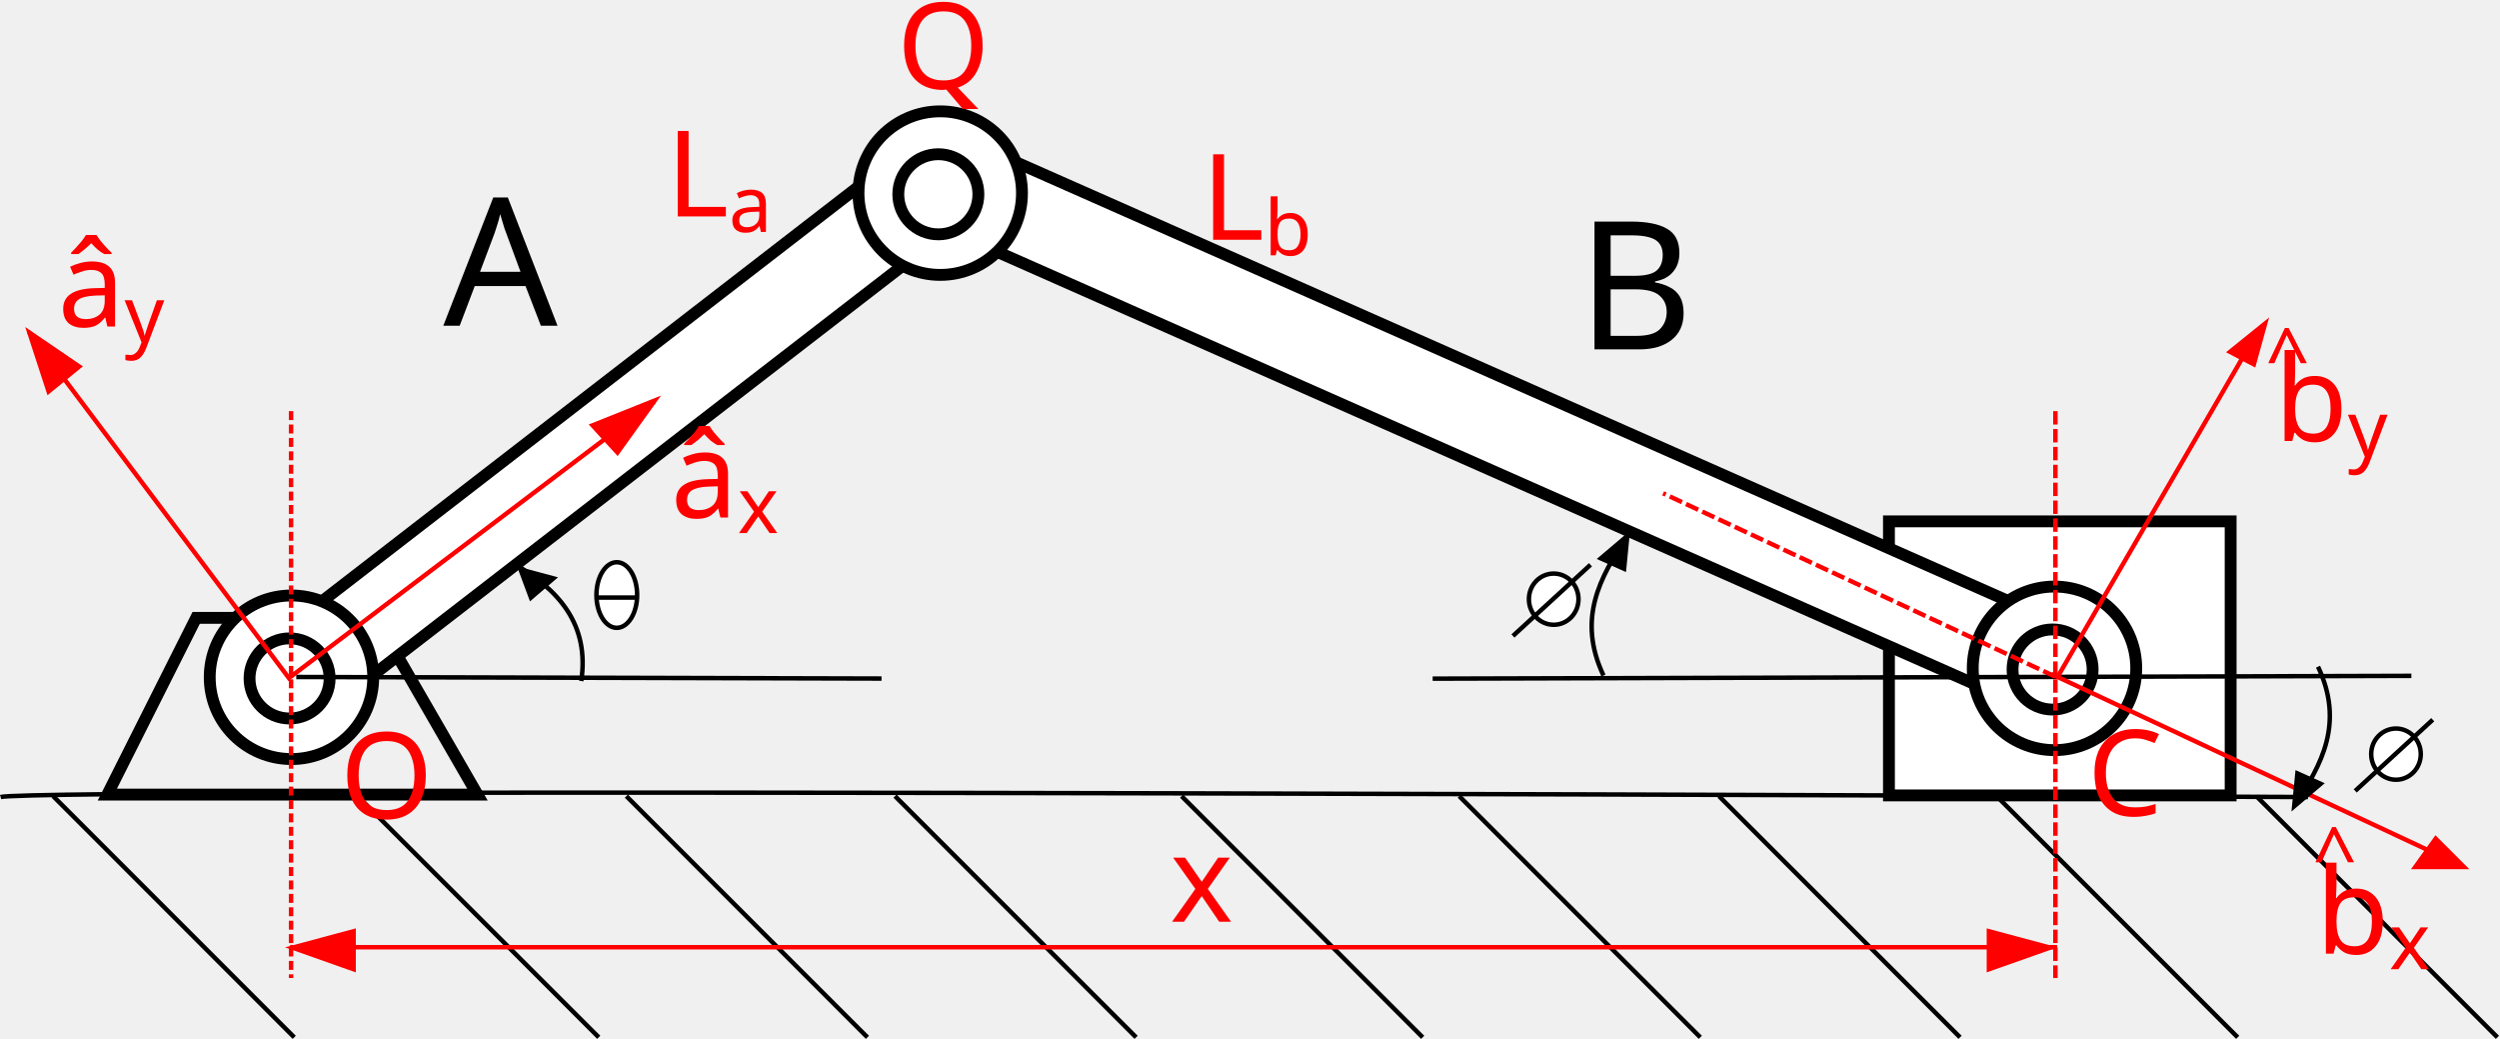
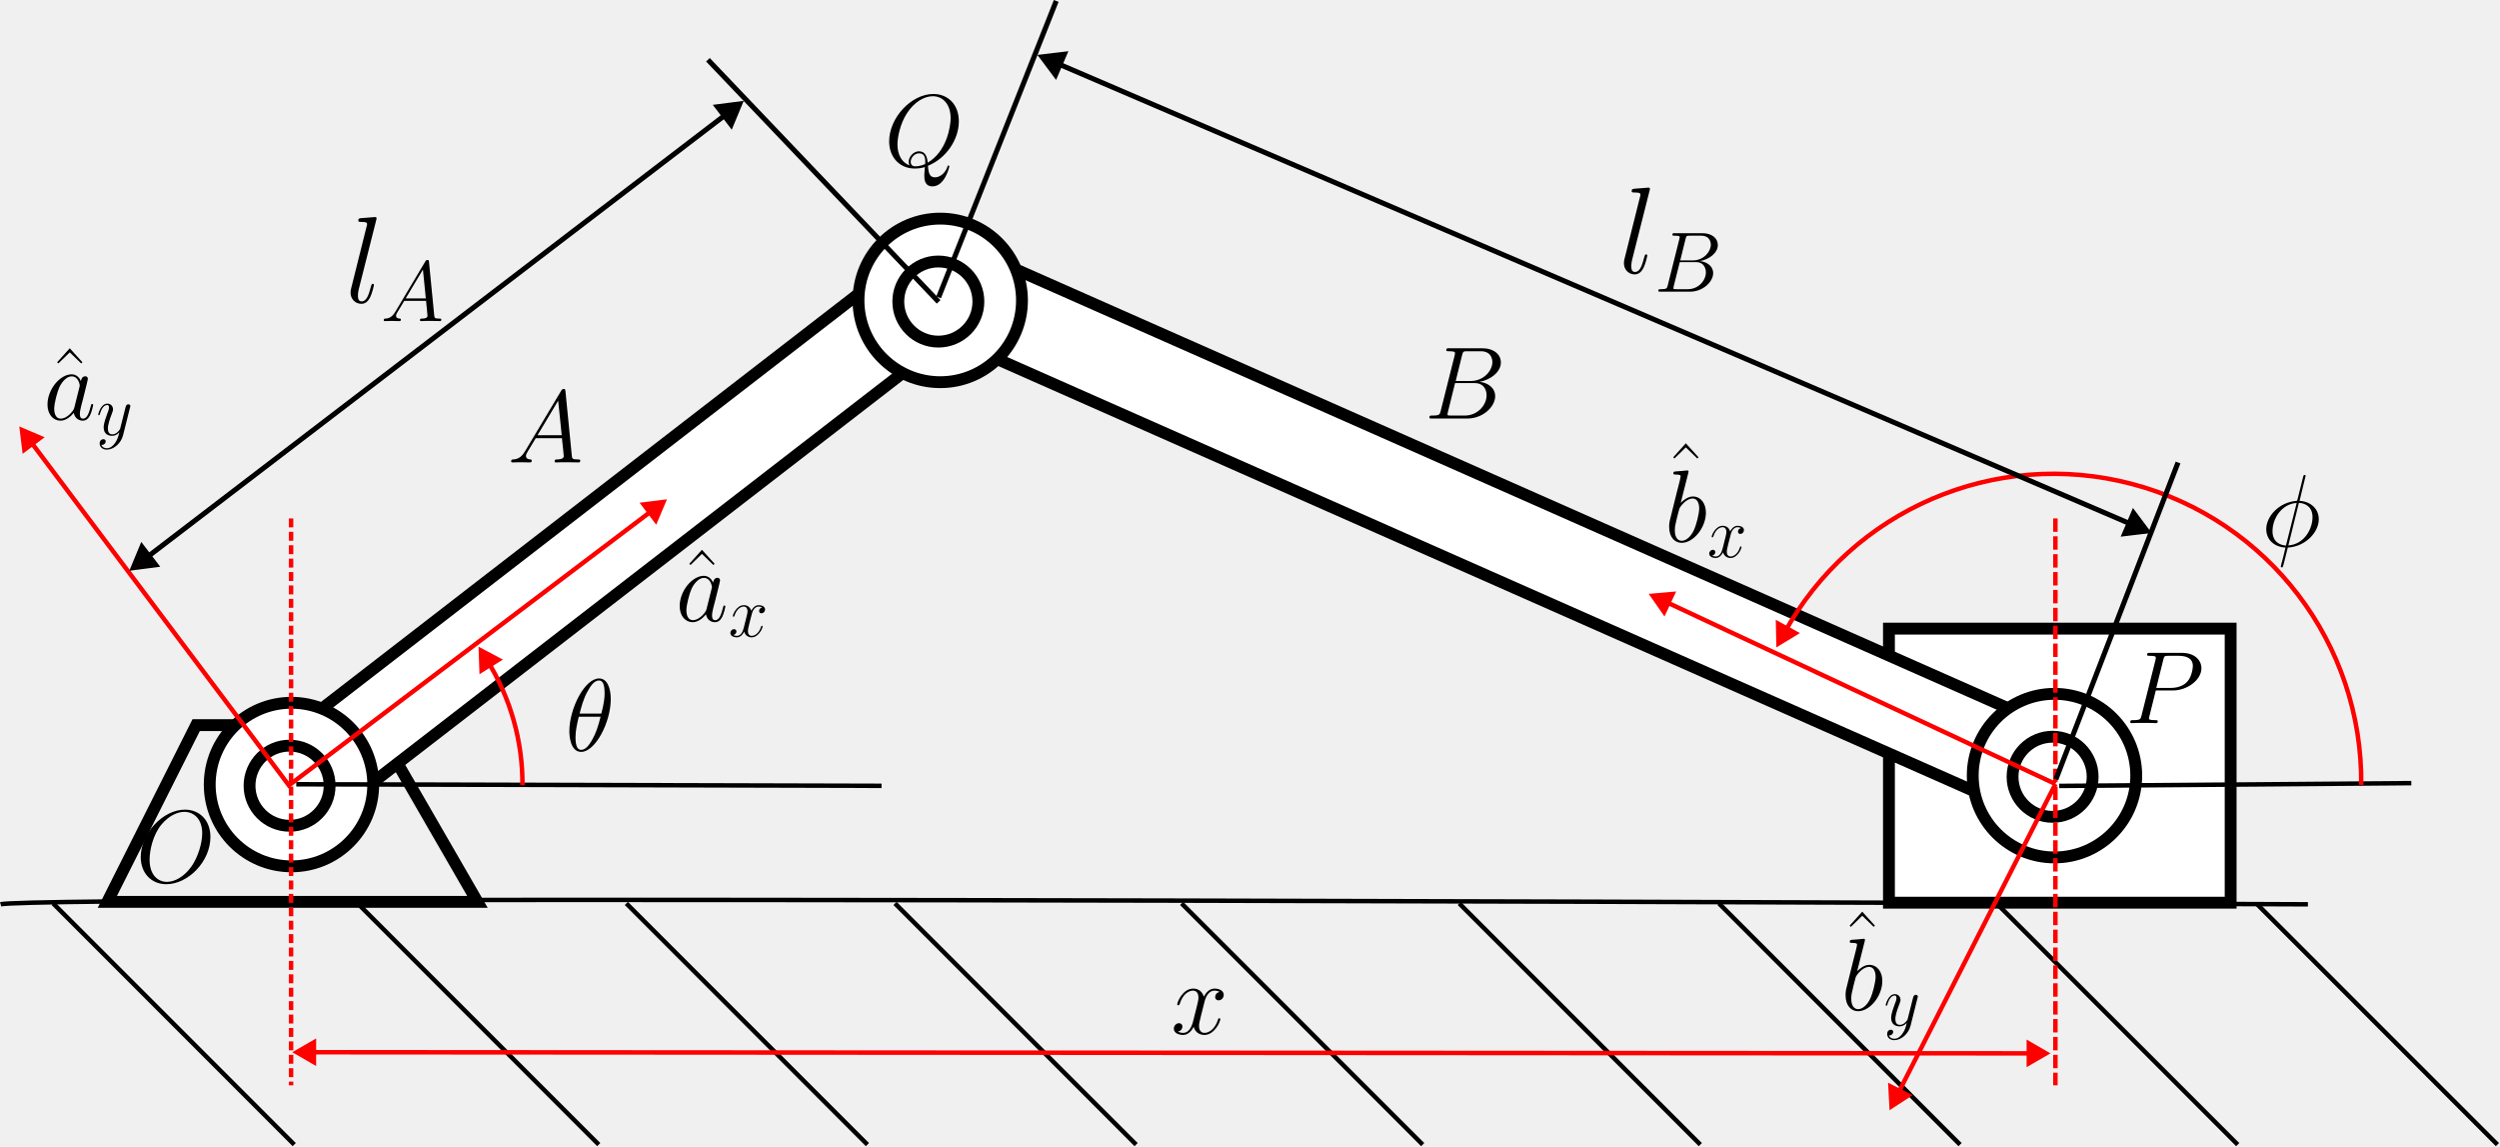
- <svg xmlns="http://www.w3.org/2000/svg" width="147.654mm" height="61.359mm" viewBox="0 0 147.654 61.359" version="1.1" id="svg8">
+ <svg xmlns="http://www.w3.org/2000/svg" width="147.654mm" height="67.695mm" viewBox="0 0 147.654 67.695" version="1.1" id="svg8">
  <defs id="defs2">
+     <marker style="overflow:visible" id="Triangle" refX="0" refY="0" orient="auto-start-reverse" markerWidth="1" markerHeight="1" viewBox="0 0 1 1" preserveAspectRatio="xMidYMid">
+       <path transform="scale(0.5)" style="fill:context-stroke;fill-rule:evenodd;stroke:context-stroke;stroke-width:1pt" d="M 5.77,0 -2.88,5 V -5 Z" id="path135" />
+     </marker>
    <marker style="overflow:visible" id="marker1435" refX="0" refY="0" orient="auto">
      <path transform="matrix(-0.8,0,0,-0.8,-10,0)" style="fill:#ff0000;fill-opacity:1;fill-rule:evenodd;stroke:#ff0000;stroke-width:1pt;stroke-opacity:1" d="M 0,0 5,-5 -12.5,0 5,5 Z" id="path1433" />
    </marker>
    <marker style="overflow:visible" id="marker1413" refX="0" refY="0" orient="auto">
      <path transform="matrix(0.8,0,0,0.8,10,0)" style="fill:#000000;fill-opacity:1;fill-rule:evenodd;stroke:#000000;stroke-width:1pt;stroke-opacity:1" d="M 0,0 5,-5 -12.5,0 5,5 Z" id="path1411" />
    </marker>
    <marker style="overflow:visible" id="marker1227" refX="0" refY="0" orient="auto">
      <path transform="matrix(-0.8,0,0,-0.8,-10,0)" style="fill:#ff0000;fill-opacity:1;fill-rule:evenodd;stroke:#ff0000;stroke-width:1pt;stroke-opacity:1" d="M 0,0 5,-5 -12.5,0 5,5 Z" id="path1225" />
    </marker>
    <marker style="overflow:visible" id="marker1193" refX="0" refY="0" orient="auto">
      <path transform="matrix(0.8,0,0,0.8,10,0)" style="fill:#ff0000;fill-opacity:1;fill-rule:evenodd;stroke:#ff0000;stroke-width:1pt;stroke-opacity:1" d="M 0,0 5,-5 -12.5,0 5,5 Z" id="path1191" />
    </marker>
  </defs>
-   <g id="layer1" transform="translate(-46.07389,-88.97179)">
+   <g id="layer1" transform="translate(-46.07389,-82.63563)">
    <path style="fill:none;stroke:#000000;stroke-width:0.7;stroke-linecap:butt;stroke-linejoin:miter;stroke-miterlimit:4;stroke-dasharray:none;stroke-opacity:1" d="m 57.664,125.464 h 10.594 l 6.026,10.437 H 52.416 Z" id="path857" />
    <rect style="fill:#ffffff;stroke:#000000;stroke-width:0.7;stroke-miterlimit:4;stroke-dasharray:none" id="rect10" width="5.289" height="54.141" x="138.311" y="-22.092" ry="2.645" transform="rotate(52.31008)" />
    <rect style="fill:#ffffff;stroke:#000000;stroke-width:0.7;stroke-miterlimit:4;stroke-dasharray:none" id="rect853" width="20.189" height="16.186" x="157.683" y="119.764" />
    <rect style="fill:#ffffff;stroke:#000000;stroke-width:0.7;stroke-miterlimit:4;stroke-dasharray:none" id="rect835" width="5.289" height="77.83" x="-52.524" y="130.215" ry="3.802" transform="rotate(-66.1503)" />
    <circle style="fill:#ffffff;stroke:#000000;stroke-width:0.7;stroke-miterlimit:4;stroke-dasharray:none" id="path841" cx="101.628" cy="100.378" r="4.83" />
    <circle style="fill:#ffffff;stroke:#000000;stroke-width:0.7;stroke-miterlimit:4;stroke-dasharray:none" id="path843" cx="101.516" cy="100.446" r="2.366" />
    <circle style="fill:#ffffff;stroke:#000000;stroke-width:0.7;stroke-miterlimit:4;stroke-dasharray:none" id="circle845" cx="63.296" cy="128.973" r="4.83" />
    <circle style="fill:#ffffff;stroke:#000000;stroke-width:0.7;stroke-miterlimit:4;stroke-dasharray:none" id="circle847" cx="63.184" cy="129.041" r="2.366" />
    <circle style="fill:#ffffff;stroke:#000000;stroke-width:0.7;stroke-miterlimit:4;stroke-dasharray:none" id="circle849" cx="167.464" cy="128.446" r="4.83" />
    <circle style="fill:#ffffff;stroke:#000000;stroke-width:0.7;stroke-miterlimit:4;stroke-dasharray:none" id="circle851" cx="167.352" cy="128.514" r="2.366" />
    <path style="fill:none;stroke:#000000;stroke-width:0.265px;stroke-linecap:butt;stroke-linejoin:miter;stroke-opacity:1" d="m 46.11,136.046 c 2.06,-0.587 136.328,0 136.328,0" id="path859" />
    <path style="fill:none;stroke:#000000;stroke-width:0.265px;stroke-linecap:butt;stroke-linejoin:miter;stroke-opacity:1" d="m 49.215,135.994 14.244,14.244" id="path861" />
    <path style="fill:none;stroke:#000000;stroke-width:0.265px;stroke-linecap:butt;stroke-linejoin:miter;stroke-opacity:1" d="m 67.207,135.994 14.244,14.244" id="path863" />
    <path style="fill:none;stroke:#000000;stroke-width:0.265px;stroke-linecap:butt;stroke-linejoin:miter;stroke-opacity:1" d="m 83.082,135.994 14.244,14.244" id="path865" />
    <path style="fill:none;stroke:#000000;stroke-width:0.265px;stroke-linecap:butt;stroke-linejoin:miter;stroke-opacity:1" d="m 98.957,135.994 14.244,14.244" id="path867" />
    <path style="fill:none;stroke:#000000;stroke-width:0.265px;stroke-linecap:butt;stroke-linejoin:miter;stroke-opacity:1" d="m 115.89,135.994 14.244,14.244" id="path869" />
    <path style="fill:none;stroke:#000000;stroke-width:0.265px;stroke-linecap:butt;stroke-linejoin:miter;stroke-opacity:1" d="m 132.294,135.994 14.244,14.244" id="path871" />
    <path style="fill:none;stroke:#000000;stroke-width:0.265px;stroke-linecap:butt;stroke-linejoin:miter;stroke-opacity:1" d="m 147.64,135.994 14.244,14.244" id="path873" />
    <path style="fill:none;stroke:#000000;stroke-width:0.265px;stroke-linecap:butt;stroke-linejoin:miter;stroke-opacity:1" d="m 164.045,135.994 14.244,14.244" id="path875" />
    <path style="fill:none;stroke:#000000;stroke-width:0.265px;stroke-linecap:butt;stroke-linejoin:miter;stroke-opacity:1" d="m 179.391,135.994 14.244,14.244" id="path877" />
-     <path style="fill:none;stroke:#ff0000;stroke-width:0.265px;stroke-linecap:butt;stroke-linejoin:miter;stroke-opacity:1;marker-start:" d="M 84.73,112.694 63.143,129.02 47.78,108.575" id="path881" />
+     <path style="fill:none;stroke:#ff0000;stroke-width:0.265;stroke-linecap:butt;stroke-linejoin:miter;stroke-dasharray:none;stroke-opacity:1;marker-start:url(#Triangle);marker-end:url(#Triangle)" d="M 84.73,112.694 63.143,129.02 47.78,108.575" id="path881" />
    <path style="fill:none;stroke:#000000;stroke-width:0.265px;stroke-linecap:butt;stroke-linejoin:miter;stroke-opacity:1" d="m 63.58,128.956 34.581,0.092" id="path885" />
-     <path style="fill:none;stroke:#000000;stroke-width:0.265px;stroke-linecap:butt;stroke-linejoin:miter;stroke-opacity:1" d="m 188.55,128.889 -57.827,0.165" id="path887" />
-     <text xml:space="preserve" style="font-style:normal;font-weight:normal;font-size:7.056px;line-height:1.25;font-family:sans-serif;fill:#ff0000;fill-opacity:1;stroke:none;stroke-width:0.265;" x="99.054" y="94.208" id="text1481">
-       <tspan id="tspan1479" x="99.054" y="94.208" style="font-size:7.056px;stroke-width:0.265;fill:#ff0000;">Q</tspan>
-     </text>
-     <text xml:space="preserve" style="font-style:normal;font-weight:normal;font-size:7.056px;line-height:1.25;font-family:sans-serif;fill:#ff0000;fill-opacity:1;stroke:none;stroke-width:0.265;" x="66.157" y="137.301" id="text1485">
-       <tspan id="tspan1483" x="66.157" y="137.301" style="font-size:7.056px;stroke-width:0.265;fill:#ff0000;">O</tspan>
-     </text>
-     <text xml:space="preserve" style="font-style:normal;font-weight:normal;font-size:7.056px;line-height:1.25;font-family:sans-serif;fill:#ff0000;fill-opacity:1;stroke:none;stroke-width:0.265" x="169.389" y="137.139" id="text1489">
-       <tspan id="tspan1487" x="169.389" y="137.139" style="font-size:7.056px;fill:#ff0000;stroke-width:0.265">C</tspan>
-     </text>
-     <text xml:space="preserve" style="font-style:normal;font-weight:normal;font-size:10.583px;line-height:1.25;font-family:sans-serif;fill:#000000;fill-opacity:1;stroke:none;stroke-width:0.265" x="72.264" y="108.213" id="text1493">
-       <tspan id="tspan1491" x="72.264" y="108.213" style="stroke-width:0.265">A</tspan>
-     </text>
-     <text xml:space="preserve" style="font-style:normal;font-weight:normal;font-size:10.583px;line-height:1.25;font-family:sans-serif;fill:#000000;fill-opacity:1;stroke:none;stroke-width:0.265" x="139.255" y="109.607" id="text1497">
-       <tspan id="tspan1495" x="139.255" y="109.607" style="stroke-width:0.265">B</tspan>
-     </text>
-     <text xml:space="preserve" style="font-size:7.056px;line-height:1.25;font-family:sans-serif;fill:#ff0000;stroke-width:0.265" x="49.48" y="108.258" id="text1505">
-       <tspan id="tspan1503" x="49.48" y="108.258" style="fill:#ff0000;stroke-width:0.265">â<tspan style="font-size:65%;baseline-shift:sub;fill:#ff0000" id="tspan1531">y</tspan>
-       </tspan>
-     </text>
-     <text xml:space="preserve" style="font-size:7.056px;line-height:1.25;font-family:sans-serif;fill:#ff0000;stroke-width:0.265" x="180.463" y="115.018" id="text1509">
-       <tspan id="tspan1507" x="180.463" y="115.018" style="fill:#ff0000;stroke-width:0.265">b<tspan style="font-size:65%;baseline-shift:sub;fill:#ff0000" id="tspan1535">y</tspan>
-       </tspan>
-     </text>
-     <text xml:space="preserve" style="font-size:7.056px;line-height:1.25;font-family:sans-serif;fill:#ff0000;stroke-width:0.265" x="182.906" y="145.297" id="text1513">
-       <tspan id="tspan1511" x="182.906" y="145.297" style="fill:#ff0000;stroke-width:0.265">b<tspan style="font-size:65%;baseline-shift:sub;fill:#ff0000" id="tspan1537">x</tspan>
-       </tspan>
-     </text>
-     <text xml:space="preserve" style="font-size:7.056px;line-height:1.25;font-family:sans-serif;stroke-width:0.265;fill:#ff0000;" x="85.699" y="119.541" id="text1519">
-       <tspan id="tspan1517" x="85.699" y="119.541" style="stroke-width:0.265;fill:#ff0000;">â<tspan style="font-size:65%;baseline-shift:sub;fill:#ff0000;" id="tspan1533">x</tspan>
-       </tspan>
-     </text>
-     <text xml:space="preserve" style="font-size:7.056px;line-height:1.25;font-family:sans-serif;stroke-width:0.265;fill:#ff0000;" x="85.429" y="101.755" id="text1523">
-       <tspan id="tspan1521" x="85.429" y="101.755" style="stroke-width:0.265;fill:#ff0000;">L<tspan style="font-size:65%;baseline-shift:sub;fill:#ff0000;" id="tspan1551">a</tspan>
-       </tspan>
-     </text>
-     <text xml:space="preserve" style="font-size:7.056px;line-height:1.25;font-family:sans-serif;stroke-width:0.265;fill:#ff0000;" x="117.066" y="103.132" id="text1527">
-       <tspan id="tspan1525" x="117.066" y="103.132" style="stroke-width:0.265;fill:#ff0000;">L<tspan style="font-size:65%;baseline-shift:sub;fill:#ff0000;" id="tspan1549">b</tspan>
-       </tspan>
-     </text>
-     <text xml:space="preserve" style="font-size:4.586px;line-height:1.25;font-family:sans-serif;fill:#ff0000;stroke-width:0.265" x="179.921" y="111.64" id="text1541">
-       <tspan id="tspan1539" x="179.921" y="111.64" style="font-size:4.586px;fill:#ff0000;stroke-width:0.265">^</tspan>
-     </text>
-     <text xml:space="preserve" style="font-size:4.586px;line-height:1.25;font-family:sans-serif;fill:#ff0000;stroke-width:0.265" x="182.709" y="141.118" id="text1545">
-       <tspan id="tspan1543" x="182.709" y="141.118" style="font-size:4.586px;fill:#ff0000;stroke-width:0.265">^</tspan>
-     </text>
-     <path style="fill:none;stroke:#000000;stroke-width:0.265px;stroke-linecap:butt;stroke-linejoin:miter;stroke-opacity:1" d="m 80.418,129.196 c 0.494,-3.333 -1.311,-5.389 -4.009,-6.949" id="path968" />
-     <ellipse style="fill:#ffffff;stroke:#000000;stroke-width:0.265;stroke-miterlimit:4;stroke-dasharray:none" id="path970" cx="82.517" cy="124.115" rx="1.203" ry="1.938" />
-     <path style="fill:none;stroke:#000000;stroke-width:0.265px;stroke-linecap:butt;stroke-linejoin:miter;stroke-opacity:1" d="m 81.226,124.265 h 2.504" id="path972" />
-     <path style="fill:#000000;stroke:#000000;stroke-width:0.265px;stroke-linecap:butt;stroke-linejoin:miter;stroke-opacity:1" d="m 76.832,122.612 0.614,1.654 1.323,-1.134 z" id="path974" />
-     <ellipse style="fill:#ffffff;stroke:#000000;stroke-width:0.265;stroke-miterlimit:4;stroke-dasharray:none" id="path976" cx="137.875" cy="124.36" rx="1.465" ry="1.512" />
-     <path style="fill:none;stroke:#000000;stroke-width:0.265px;stroke-linecap:butt;stroke-linejoin:miter;stroke-opacity:1" d="m 135.465,126.533 4.583,-4.205" id="path978" />
-     <ellipse style="fill:#ffffff;stroke:#000000;stroke-width:0.265;stroke-miterlimit:4;stroke-dasharray:none" id="path976-3" cx="187.641" cy="133.512" rx="1.465" ry="1.512" />
-     <path style="fill:none;stroke:#000000;stroke-width:0.265px;stroke-linecap:butt;stroke-linejoin:miter;stroke-opacity:1" d="m 185.231,135.685 4.583,-4.205" id="path978-6" />
-     <g id="g958">
-       <path style="fill:none;stroke:#000000;stroke-width:0.265;stroke-linecap:butt;stroke-linejoin:miter;stroke-miterlimit:4;stroke-dasharray:none;stroke-opacity:1" d="m 142.191,120.702 c -1.604,2.384 -2.94,4.847 -1.375,8.166" id="path1431" />
-       <path style="fill:#000000;stroke:#000000;stroke-width:0.265px;stroke-linecap:butt;stroke-linejoin:miter;stroke-opacity:1" d="m 142.222,120.627 -1.559,1.323 1.37,0.614 z" id="path980" />
-     </g>
-     <path style="fill:#ff0000;stroke:#ff0000;stroke-width:0.265px;stroke-linecap:butt;stroke-linejoin:miter;stroke-opacity:1" d="m 179.909,108.082 -2.071,1.67 1.403,0.735 z" id="path1084" />
-     <path style="fill:#ff0000;stroke:#ff0000;stroke-width:0.265px;stroke-linecap:butt;stroke-linejoin:miter;stroke-opacity:1" d="m 191.658,140.176 h -2.873 l 1.203,-1.67 z" id="path1110" />
-     <path style="fill:#ff0000;stroke:#ff0000;stroke-width:0.265px;stroke-linecap:butt;stroke-linejoin:miter;stroke-opacity:1" d="m 84.761,112.625 -3.675,1.47 1.47,1.604 z" id="path1136" />
-     <path style="fill:#ff0000;stroke:#ff0000;stroke-width:0.265px;stroke-linecap:butt;stroke-linejoin:miter;stroke-opacity:1" d="m 47.811,108.616 1.136,3.474 1.804,-1.47 z" id="path1138" />
-     <path style="fill:#ff0000;stroke:#ff0000;stroke-width:0.264;stroke-linecap:butt;stroke-linejoin:miter;stroke-opacity:1;stroke-miterlimit:4;stroke-dasharray:0.528,0.264;stroke-dashoffset:0" d="m 63.272,113.254 v 33.482" id="path956" />
-     <path style="fill:#ff0000;stroke:#ff0000;stroke-width:0.264;stroke-linecap:butt;stroke-linejoin:miter;stroke-miterlimit:4;stroke-dasharray:0.792,0.264;stroke-opacity:1;stroke-dashoffset:0" d="m 167.518,113.254 v 33.482" id="path1078" />
-     <path style="fill:none;stroke:#ff0000;stroke-width:0.265px;stroke-linecap:butt;stroke-linejoin:miter;stroke-opacity:1;marker-end:" d="M 63.215,144.916 H 167.623" id="path1121" />
-     <path style="fill:#ff0000;stroke:#ff0000;stroke-width:0.265px;stroke-linecap:butt;stroke-linejoin:miter;stroke-opacity:1" d="m 63.361,144.941 3.605,-0.966 v 2.241 z" id="path1193" />
-     <path style="fill:#ff0000;stroke:#ff0000;stroke-width:0.265px;stroke-linecap:butt;stroke-linejoin:miter;stroke-opacity:1" d="m 167.195,144.941 -3.605,-0.966 v 2.241 z" id="path1377" />
-     <text xml:space="preserve" style="font-size:7.056px;line-height:1.25;font-family:sans-serif;fill:#ff0000;stroke-width:0.265" x="115.202" y="143.411" id="text1383">
-       <tspan id="tspan1381" x="115.202" y="143.411" style="fill:#ff0000;stroke-width:0.265">x</tspan>
-     </text>
-     <path style="fill:#ff0000;stroke:#ff0000;stroke-width:0.265px;stroke-linecap:butt;stroke-linejoin:miter;stroke-opacity:1" d="m 167.708,128.851 10.997,-18.973" id="path1049" />
-     <path style="fill:none;stroke:#ff0000;stroke-width:0.265;stroke-linecap:butt;stroke-linejoin:miter;stroke-opacity:1;stroke-miterlimit:4;stroke-dasharray:0.794,0.265;stroke-dashoffset:0" d="M 167.52,128.939 144.341,118.109" id="path1498" />
-     <path style="fill:none;stroke:#ff0000;stroke-width:0.265px;stroke-linecap:butt;stroke-linejoin:miter;stroke-opacity:1" d="M 190.451,139.611 167.273,128.78" id="path1617" />
-     <g id="g964" transform="rotate(180,161.9253,128.6078)">
-       <path style="fill:none;stroke:#000000;stroke-width:0.265;stroke-linecap:butt;stroke-linejoin:miter;stroke-miterlimit:4;stroke-dasharray:none;stroke-opacity:1" d="m 142.191,120.702 c -1.604,2.384 -2.94,4.847 -1.375,8.166" id="path960" />
-       <path style="fill:#000000;stroke:#000000;stroke-width:0.265px;stroke-linecap:butt;stroke-linejoin:miter;stroke-opacity:1" d="m 142.222,120.627 -1.559,1.323 1.37,0.614 z" id="path962" />
+     <path style="fill:none;stroke:#000000;stroke-width:0.265px;stroke-linecap:butt;stroke-linejoin:miter;stroke-opacity:1" d="m 188.546,128.889 -20.802,0.165" id="path887" />
+     <path style="fill:#ff0000;stroke:#ff0000;stroke-width:0.264;stroke-linecap:butt;stroke-linejoin:miter;stroke-miterlimit:4;stroke-dasharray:0.528, 0.264;stroke-dashoffset:0;stroke-opacity:1" d="m 63.272,113.254 v 33.482" id="path956" />
+     <path style="fill:#ff0000;stroke:#ff0000;stroke-width:0.264;stroke-linecap:butt;stroke-linejoin:miter;stroke-miterlimit:4;stroke-dasharray:0.792, 0.264;stroke-dashoffset:0;stroke-opacity:1" d="m 167.518,113.254 v 33.482" id="path1078" />
+     <path style="fill:none;stroke:#ff0000;stroke-width:0.265px;stroke-linecap:butt;stroke-linejoin:miter;stroke-opacity:1;marker-start:url(#Triangle);marker-end:url(#Triangle)" d="m 64.284,144.782 102.002,0.067" id="path1121" />
+     <path style="fill:none;stroke:#ff0000;stroke-width:0.265;stroke-linecap:butt;stroke-linejoin:miter;stroke-miterlimit:4;stroke-dasharray:none;stroke-dashoffset:0;stroke-opacity:1;marker-end:url(#Triangle)" d="M 167.52,128.939 144.341,118.109" id="path1498" />
+     <path style="fill:#ffff00;stroke:#ff0000;stroke-width:0.265;stroke-dasharray:none;marker-end:url(#Triangle)" d="m 167.52,128.939 -9.376,18.43" id="path1" />
+     <g transform="translate(54.38907,130.4543)" id="g1">
+       <g fill="#000000" fill-opacity="1" id="g2" transform="matrix(0.352778,0,0,0.352778,-0.99523,-0.57538)">
+         <g id="use1" transform="translate(1.993,13.756)">
+           <path d="m 12.5,-7.547 c 0,-2.844 -1.859,-4.578 -4.266,-4.578 -3.688,0 -7.406,3.969 -7.406,7.938 0,2.703 1.797,4.547 4.281,4.547 3.625,0 7.391,-3.766 7.391,-7.906 z M 5.219,-0.031 C 3.812,-0.031 2.312,-1.062 2.312,-3.75 2.312,-5.328 2.875,-7.891 4.281,-9.609 5.547,-11.125 6.984,-11.75 8.141,-11.75 c 1.516,0 2.984,1.109 2.984,3.594 0,1.531 -0.656,3.922 -1.812,5.562 -1.25,1.75 -2.828,2.562 -4.094,2.562 z m 0,0" id="path2" />
+         </g>
+       </g>
+     </g>
+     <g transform="translate(98.60998,88.18585)" id="g5">
+       <g fill="#000000" fill-opacity="1" id="g4" transform="matrix(0.352778,0,0,0.352778,-0.99523,-0.57538)">
+         <g id="g3" transform="translate(1.993,13.756)">
+           <path d="m 7.328,-0.109 c 2.969,-1.188 5.172,-4.312 5.172,-7.438 0,-2.844 -1.859,-4.578 -4.266,-4.578 -3.688,0 -7.406,3.969 -7.406,7.938 0,2.703 1.797,4.547 4.281,4.547 0.594,0 1.156,-0.078 1.703,-0.25 -0.094,1.031 -0.094,1.109 -0.094,1.438 0,0.5 0,1.797 1.375,1.797 2.047,0 2.812,-3.219 2.812,-3.328 0,-0.109 -0.078,-0.172 -0.156,-0.172 -0.109,0 -0.141,0.094 -0.188,0.281 -0.391,1.078 -1.281,1.703 -2.047,1.703 -0.875,0 -1.094,-0.609 -1.188,-1.938 z M 4.234,-0.188 C 2.875,-0.656 2.219,-2.078 2.219,-3.672 2.219,-4.875 2.672,-7.156 3.812,-8.906 5.078,-10.859 6.781,-11.75 8.125,-11.75 c 1.797,0 3,1.453 3,3.688 0,1.281 -0.609,5.547 -3.844,7.438 C 7.203,-1.5 6.953,-2.531 5.812,-2.531 c -0.922,0 -1.719,0.938 -1.719,1.781 0,0.188 0.078,0.438 0.141,0.562 z m 2.625,-0.203 c -0.625,0.266 -1.156,0.375 -1.641,0.375 -0.172,0 -0.781,0 -0.781,-0.766 0,-0.609 0.609,-1.406 1.375,-1.406 0.875,0 1.062,0.594 1.062,1.453 0,0.094 0,0.234 -0.016,0.344 z m 0,0" id="path3" />
+         </g>
+       </g>
+     </g>
+     <g transform="translate(171.9397,121.1939)" id="g8">
+       <g fill="#000000" fill-opacity="1" id="g7" transform="matrix(0.352778,0,0,0.352778,-0.989718,-0.70216)">
+         <g id="g6" transform="translate(1.993,13.756)">
+           <path d="m 5.094,-5.469 h 2.891 c 2.375,0 4.75,-1.766 4.75,-3.719 0,-1.344 -1.125,-2.578 -3.297,-2.578 H 4.109 c -0.328,0 -0.469,0 -0.469,0.328 0,0.172 0.141,0.172 0.406,0.172 1.047,0 1.047,0.141 1.047,0.328 0,0.031 0,0.141 -0.062,0.406 l -2.328,9.25 C 2.547,-0.672 2.516,-0.5 1.312,-0.5 c -0.328,0 -0.5,0 -0.5,0.312 C 0.812,0 0.969,0 1.062,0 c 0.328,0 0.672,-0.031 1,-0.031 H 4.078 C 4.406,-0.031 4.766,0 5.094,0 5.234,0 5.422,0 5.422,-0.328 5.422,-0.5 5.266,-0.5 5.016,-0.5 c -1.031,0 -1.062,-0.125 -1.062,-0.297 C 3.953,-0.875 3.984,-1 4,-1.078 Z m 1.25,-5.125 c 0.141,-0.641 0.219,-0.672 0.891,-0.672 H 8.938 c 1.297,0 2.359,0.422 2.359,1.703 0,0.453 -0.219,1.922 -1.016,2.703 -0.297,0.312 -1.125,0.969 -2.688,0.969 H 5.172 Z m 0,0" id="path5" />
+         </g>
+       </g>
+     </g>
+     <g transform="translate(79.71348,122.7058)" id="g11">
+       <g fill="#000000" fill-opacity="1" id="g10" transform="matrix(0.352778,0,0,0.352778,-0.945621,-0.642761)">
+         <g id="g9" transform="translate(1.993,13.947)">
+           <path d="M 7.625,-8.656 C 7.625,-10.422 7.078,-12.125 5.672,-12.125 3.25,-12.125 0.688,-7.078 0.688,-3.281 0.688,-2.5 0.859,0.172 2.672,0.172 5.016,0.172 7.625,-4.75 7.625,-8.656 Z m -5.219,2.422 c 0.266,-1.016 0.625,-2.469 1.312,-3.688 0.562,-1.031 1.172,-1.859 1.922,-1.859 0.578,0 0.953,0.484 0.953,2.141 0,0.625 -0.047,1.484 -0.547,3.406 z M 5.922,-5.719 C 5.5,-4.031 5.125,-2.938 4.516,-1.859 c -0.5,0.875 -1.109,1.688 -1.828,1.688 -0.531,0 -0.969,-0.406 -0.969,-2.125 0,-1.109 0.281,-2.281 0.547,-3.422 z m 0,0" id="path8" />
+         </g>
+       </g>
+     </g>
+     <g transform="translate(179.9761,110.6875)" id="g14">
+       <g fill="#000000" fill-opacity="1" id="g13" transform="matrix(0.352778,0,0,0.352778,-0.989718,-0.703748)">
+         <g id="g12" transform="translate(1.993,13.948)">
+           <path d="m 7.406,-11.797 c 0,-0.156 -0.125,-0.156 -0.172,-0.156 -0.156,0 -0.172,0.031 -0.25,0.328 L 6.062,-7.922 c -0.047,0.219 -0.078,0.25 -0.094,0.266 -0.016,0.031 -0.125,0.047 -0.172,0.047 -2.812,0.234 -4.984,2.562 -4.984,4.719 0,1.859 1.422,3 3.219,3.094 -0.141,0.531 -0.266,1.094 -0.391,1.625 C 3.391,2.734 3.25,3.312 3.25,3.375 c 0,0.031 0,0.141 0.172,0.141 0.062,0 0.125,0 0.156,-0.078 C 3.609,3.406 3.719,3 3.781,2.766 l 0.641,-2.562 c 2.953,-0.156 5.188,-2.562 5.188,-4.734 0,-1.734 -1.312,-2.969 -3.219,-3.094 z m -1.125,4.516 c 1.141,0.062 2.281,0.703 2.281,2.391 0,1.953 -1.359,4.531 -4.047,4.734 z m -2.172,7.141 c -0.844,-0.047 -2.25,-0.5 -2.25,-2.391 0,-2.172 1.562,-4.578 4.047,-4.734 z m 0,0" id="path11" />
+         </g>
+       </g>
+     </g>
+     <g transform="translate(86.23324,115.1069)" id="g18">
+       <g fill="#000000" fill-opacity="1" id="g15" transform="matrix(0.352778,0,0,0.352778,-0.945621,-0.703748)">
+         <g id="use3" transform="translate(2.469,13.948)">
+           <path d="M 3.938,-11.953 1.828,-9.609 2.031,-9.406 3.938,-11.266 5.859,-9.406 6.062,-9.609 Z m 0,0" id="path6" />
+         </g>
+       </g>
+       <g fill="#000000" fill-opacity="1" id="g16" transform="matrix(0.352778,0,0,0.352778,-0.945621,-0.703748)">
+         <g id="use4" transform="translate(1.993,13.949)">
+           <path d="M 5.188,-2.047 C 5.094,-1.75 5.094,-1.719 4.859,-1.391 c -0.375,0.484 -1.141,1.219 -1.953,1.219 -0.703,0 -1.094,-0.641 -1.094,-1.656 0,-0.938 0.531,-2.875 0.859,-3.594 C 3.25,-6.625 4.062,-7.25 4.734,-7.25 c 1.141,0 1.359,1.406 1.359,1.547 0,0.016 -0.047,0.25 -0.062,0.281 z m 1.094,-4.406 C 6.094,-6.906 5.625,-7.594 4.734,-7.594 c -1.938,0 -4.047,2.516 -4.047,5.062 0,1.703 1,2.703 2.172,2.703 0.953,0 1.75,-0.734 2.234,-1.312 0.172,1.016 0.984,1.312 1.5,1.312 0.516,0 0.938,-0.312 1.234,-0.922 C 8.109,-1.344 8.344,-2.391 8.344,-2.469 8.344,-2.547 8.281,-2.625 8.172,-2.625 8.031,-2.625 8,-2.531 7.938,-2.266 7.672,-1.25 7.359,-0.172 6.641,-0.172 c -0.5,0 -0.531,-0.453 -0.531,-0.797 0,-0.391 0.062,-0.578 0.203,-1.25 0.125,-0.438 0.219,-0.812 0.344,-1.312 0.641,-2.578 0.797,-3.203 0.797,-3.297 0,-0.25 -0.188,-0.438 -0.438,-0.438 -0.562,0 -0.703,0.609 -0.734,0.812 z m 0,0" id="path7" />
+         </g>
+       </g>
+       <g fill="#000000" fill-opacity="1" id="g17" transform="matrix(0.352778,0,0,0.352778,-0.945621,-0.703748)">
+         <g id="use5" transform="translate(10.841,16.531)">
+           <path d="m 5.672,-4.875 c -0.391,0.062 -0.531,0.359 -0.531,0.578 0,0.297 0.219,0.391 0.391,0.391 0.359,0 0.609,-0.312 0.609,-0.641 0,-0.5 -0.578,-0.719 -1.078,-0.719 -0.719,0 -1.125,0.719 -1.234,0.938 -0.281,-0.891 -1.016,-0.938 -1.234,-0.938 -1.219,0 -1.859,1.562 -1.859,1.828 0,0.047 0.047,0.109 0.125,0.109 0.094,0 0.125,-0.078 0.141,-0.125 0.406,-1.328 1.219,-1.578 1.562,-1.578 0.531,0 0.641,0.5 0.641,0.781 0,0.266 -0.078,0.547 -0.219,1.125 L 2.578,-1.5 c -0.172,0.719 -0.516,1.375 -1.156,1.375 -0.062,0 -0.359,0 -0.609,-0.156 C 1.25,-0.359 1.344,-0.719 1.344,-0.859 1.344,-1.094 1.156,-1.25 0.938,-1.25 c -0.297,0 -0.609,0.266 -0.609,0.641 0,0.5 0.562,0.734 1.078,0.734 0.578,0 0.984,-0.453 1.234,-0.953 C 2.828,-0.125 3.438,0.125 3.875,0.125 5.094,0.125 5.734,-1.453 5.734,-1.703 5.734,-1.766 5.688,-1.812 5.625,-1.812 5.516,-1.812 5.5,-1.75 5.469,-1.656 5.141,-0.609 4.453,-0.125 3.906,-0.125 3.484,-0.125 3.266,-0.438 3.266,-0.922 3.266,-1.188 3.312,-1.375 3.5,-2.156 L 3.922,-3.797 C 4.094,-4.5 4.5,-5.031 5.062,-5.031 c 0.016,0 0.359,0 0.609,0.156 z m 0,0" id="path16" />
+         </g>
+       </g>
+     </g>
+     <g transform="translate(48.88036,103.2039)" id="g25">
+       <g fill="#000000" fill-opacity="1" id="g20" transform="matrix(0.352778,0,0,0.352778,-0.945621,-0.703395)">
+         <g id="g19" transform="translate(2.469,13.947)">
+           <path d="M 3.938,-11.953 1.828,-9.609 2.031,-9.406 3.938,-11.266 5.859,-9.406 6.062,-9.609 Z m 0,0" id="path18" />
+         </g>
+       </g>
+       <g fill="#000000" fill-opacity="1" id="g22" transform="matrix(0.352778,0,0,0.352778,-0.945621,-0.703395)">
+         <g id="g21" transform="translate(1.993,13.949)">
+           <path d="M 5.188,-2.047 C 5.094,-1.75 5.094,-1.719 4.859,-1.391 c -0.375,0.484 -1.141,1.219 -1.953,1.219 -0.703,0 -1.094,-0.641 -1.094,-1.656 0,-0.938 0.531,-2.875 0.859,-3.594 C 3.25,-6.625 4.062,-7.25 4.734,-7.25 c 1.141,0 1.359,1.406 1.359,1.547 0,0.016 -0.047,0.25 -0.062,0.281 z m 1.094,-4.406 C 6.094,-6.906 5.625,-7.594 4.734,-7.594 c -1.938,0 -4.047,2.516 -4.047,5.062 0,1.703 1,2.703 2.172,2.703 0.953,0 1.75,-0.734 2.234,-1.312 0.172,1.016 0.984,1.312 1.5,1.312 0.516,0 0.938,-0.312 1.234,-0.922 C 8.109,-1.344 8.344,-2.391 8.344,-2.469 8.344,-2.547 8.281,-2.625 8.172,-2.625 8.031,-2.625 8,-2.531 7.938,-2.266 7.672,-1.25 7.359,-0.172 6.641,-0.172 c -0.5,0 -0.531,-0.453 -0.531,-0.797 0,-0.391 0.062,-0.578 0.203,-1.25 0.125,-0.438 0.219,-0.812 0.344,-1.312 0.641,-2.578 0.797,-3.203 0.797,-3.297 0,-0.25 -0.188,-0.438 -0.438,-0.438 -0.562,0 -0.703,0.609 -0.734,0.812 z m 0,0" id="path20" />
+         </g>
+       </g>
+       <g fill="#000000" fill-opacity="1" id="g24" transform="matrix(0.352778,0,0,0.352778,-0.945621,-0.703395)">
+         <g id="g23" transform="translate(10.841,16.531)">
+           <path d="m 3.141,1.344 c -0.312,0.453 -0.781,0.859 -1.375,0.859 C 1.625,2.203 1.047,2.172 0.875,1.625 c 0.031,0.016 0.094,0.016 0.109,0.016 0.359,0 0.609,-0.312 0.609,-0.594 C 1.594,0.781 1.359,0.688 1.188,0.688 c -0.203,0 -0.609,0.141 -0.609,0.719 0,0.609 0.516,1.031 1.188,1.031 C 2.969,2.438 4.172,1.344 4.5,0.016 L 5.672,-4.656 C 5.688,-4.703 5.719,-4.781 5.719,-4.859 5.719,-5.031 5.562,-5.156 5.391,-5.156 5.281,-5.156 5.031,-5.109 4.938,-4.75 L 4.047,-1.234 C 4,-1.016 4,-0.984 3.891,-0.859 3.656,-0.531 3.266,-0.125 2.688,-0.125 c -0.672,0 -0.734,-0.656 -0.734,-0.969 0,-0.688 0.328,-1.609 0.656,-2.469 0.125,-0.344 0.203,-0.516 0.203,-0.75 0,-0.5 -0.359,-0.953 -0.953,-0.953 -1.094,0 -1.531,1.734 -1.531,1.828 0,0.047 0.047,0.109 0.125,0.109 0.109,0 0.125,-0.047 0.172,-0.219 0.281,-1 0.734,-1.484 1.203,-1.484 0.109,0 0.312,0 0.312,0.391 0,0.312 -0.125,0.656 -0.312,1.109 C 1.25,-1.953 1.25,-1.562 1.25,-1.281 1.25,-0.141 2.062,0.125 2.656,0.125 3,0.125 3.438,0.016 3.844,-0.438 l 0.016,0.016 C 3.688,0.281 3.562,0.75 3.141,1.344 Z m 0,0" id="path22" />
+         </g>
+       </g>
+     </g>
+     <g transform="translate(144.6965,108.8166)" id="g32">
+       <g fill="#000000" fill-opacity="1" id="g27" transform="matrix(0.352778,0,0,0.352778,-0.978694,-0.703748)">
+         <g id="g26" transform="translate(1.628,13.948)">
+           <path d="M 3.938,-11.953 1.828,-9.609 2.031,-9.406 3.938,-11.266 5.859,-9.406 6.062,-9.609 Z m 0,0" id="path25" />
+         </g>
+       </g>
+       <g fill="#000000" fill-opacity="1" id="g29" transform="matrix(0.352778,0,0,0.352778,-0.978694,-0.703748)">
+         <g id="g28" transform="translate(1.993,18.492)">
+           <path d="M 3.984,-11.516 C 4,-11.594 4.031,-11.688 4.031,-11.781 c 0,-0.172 -0.172,-0.172 -0.203,-0.172 -0.016,0 -0.641,0.062 -0.953,0.094 -0.297,0.016 -0.547,0.047 -0.859,0.062 -0.422,0.031 -0.531,0.047 -0.531,0.359 0,0.172 0.172,0.172 0.344,0.172 0.875,0 0.875,0.156 0.875,0.328 0,0.125 -0.141,0.625 -0.203,0.938 L 2.078,-8.344 C 1.906,-7.656 0.938,-3.75 0.859,-3.438 0.781,-3.016 0.781,-2.719 0.781,-2.5 c 0,1.766 0.969,2.672 2.094,2.672 2,0 4.062,-2.562 4.062,-5.062 0,-1.578 -0.891,-2.703 -2.188,-2.703 -0.891,0 -1.703,0.734 -2.031,1.078 z m -1.094,11.344 c -0.547,0 -1.156,-0.406 -1.156,-1.75 0,-0.578 0.062,-0.906 0.359,-2.109 C 2.156,-4.25 2.422,-5.359 2.5,-5.578 2.531,-5.719 3.547,-7.25 4.719,-7.25 c 0.75,0 1.094,0.766 1.094,1.656 0,0.828 -0.469,2.766 -0.906,3.672 -0.422,0.922 -1.219,1.75 -2.016,1.75 z m 0,0" id="path27" />
+         </g>
+       </g>
+       <g fill="#000000" fill-opacity="1" id="g31" transform="matrix(0.352778,0,0,0.352778,-0.978694,-0.703748)">
+         <g id="g30" transform="translate(9.16,21.074)">
+           <path d="m 5.672,-4.875 c -0.391,0.062 -0.531,0.359 -0.531,0.578 0,0.297 0.219,0.391 0.391,0.391 0.359,0 0.609,-0.312 0.609,-0.641 0,-0.5 -0.578,-0.719 -1.078,-0.719 -0.719,0 -1.125,0.719 -1.234,0.938 -0.281,-0.891 -1.016,-0.938 -1.234,-0.938 -1.219,0 -1.859,1.562 -1.859,1.828 0,0.047 0.047,0.109 0.125,0.109 0.094,0 0.125,-0.078 0.141,-0.125 0.406,-1.328 1.219,-1.578 1.562,-1.578 0.531,0 0.641,0.5 0.641,0.781 0,0.266 -0.078,0.547 -0.219,1.125 L 2.578,-1.5 c -0.172,0.719 -0.516,1.375 -1.156,1.375 -0.062,0 -0.359,0 -0.609,-0.156 C 1.25,-0.359 1.344,-0.719 1.344,-0.859 1.344,-1.094 1.156,-1.25 0.938,-1.25 c -0.297,0 -0.609,0.266 -0.609,0.641 0,0.5 0.562,0.734 1.078,0.734 0.578,0 0.984,-0.453 1.234,-0.953 C 2.828,-0.125 3.438,0.125 3.875,0.125 5.094,0.125 5.734,-1.453 5.734,-1.703 5.734,-1.766 5.688,-1.812 5.625,-1.812 5.516,-1.812 5.5,-1.75 5.469,-1.656 5.141,-0.609 4.453,-0.125 3.906,-0.125 3.484,-0.125 3.266,-0.438 3.266,-0.922 3.266,-1.188 3.312,-1.375 3.5,-2.156 L 3.922,-3.797 C 4.094,-4.5 4.5,-5.031 5.062,-5.031 c 0.016,0 0.359,0 0.609,0.156 z m 0,0" id="path29" />
+         </g>
+       </g>
+     </g>
+     <g transform="translate(155.12,136.479)" id="g39">
+       <g fill="#000000" fill-opacity="1" id="g34" transform="matrix(0.352778,0,0,0.352778,-0.978694,-0.703748)">
+         <g id="g33" transform="translate(1.628,13.948)">
+           <path d="M 3.938,-11.953 1.828,-9.609 2.031,-9.406 3.938,-11.266 5.859,-9.406 6.062,-9.609 Z m 0,0" id="path32" />
+         </g>
+       </g>
+       <g fill="#000000" fill-opacity="1" id="g36" transform="matrix(0.352778,0,0,0.352778,-0.978694,-0.703748)">
+         <g id="g35" transform="translate(1.993,18.492)">
+           <path d="M 3.984,-11.516 C 4,-11.594 4.031,-11.688 4.031,-11.781 c 0,-0.172 -0.172,-0.172 -0.203,-0.172 -0.016,0 -0.641,0.062 -0.953,0.094 -0.297,0.016 -0.547,0.047 -0.859,0.062 -0.422,0.031 -0.531,0.047 -0.531,0.359 0,0.172 0.172,0.172 0.344,0.172 0.875,0 0.875,0.156 0.875,0.328 0,0.125 -0.141,0.625 -0.203,0.938 L 2.078,-8.344 C 1.906,-7.656 0.938,-3.75 0.859,-3.438 0.781,-3.016 0.781,-2.719 0.781,-2.5 c 0,1.766 0.969,2.672 2.094,2.672 2,0 4.062,-2.562 4.062,-5.062 0,-1.578 -0.891,-2.703 -2.188,-2.703 -0.891,0 -1.703,0.734 -2.031,1.078 z m -1.094,11.344 c -0.547,0 -1.156,-0.406 -1.156,-1.75 0,-0.578 0.062,-0.906 0.359,-2.109 C 2.156,-4.25 2.422,-5.359 2.5,-5.578 2.531,-5.719 3.547,-7.25 4.719,-7.25 c 0.75,0 1.094,0.766 1.094,1.656 0,0.828 -0.469,2.766 -0.906,3.672 -0.422,0.922 -1.219,1.75 -2.016,1.75 z m 0,0" id="path34" />
+         </g>
+       </g>
+       <g fill="#000000" fill-opacity="1" id="g38" transform="matrix(0.352778,0,0,0.352778,-0.978694,-0.703748)">
+         <g id="g37" transform="translate(9.16,21.074)">
+           <path d="m 3.141,1.344 c -0.312,0.453 -0.781,0.859 -1.375,0.859 C 1.625,2.203 1.047,2.172 0.875,1.625 c 0.031,0.016 0.094,0.016 0.109,0.016 0.359,0 0.609,-0.312 0.609,-0.594 C 1.594,0.781 1.359,0.688 1.188,0.688 c -0.203,0 -0.609,0.141 -0.609,0.719 0,0.609 0.516,1.031 1.188,1.031 C 2.969,2.438 4.172,1.344 4.5,0.016 L 5.672,-4.656 C 5.688,-4.703 5.719,-4.781 5.719,-4.859 5.719,-5.031 5.562,-5.156 5.391,-5.156 5.281,-5.156 5.031,-5.109 4.938,-4.75 L 4.047,-1.234 C 4,-1.016 4,-0.984 3.891,-0.859 3.656,-0.531 3.266,-0.125 2.688,-0.125 c -0.672,0 -0.734,-0.656 -0.734,-0.969 0,-0.688 0.328,-1.609 0.656,-2.469 0.125,-0.344 0.203,-0.516 0.203,-0.75 0,-0.5 -0.359,-0.953 -0.953,-0.953 -1.094,0 -1.531,1.734 -1.531,1.828 0,0.047 0.047,0.109 0.125,0.109 0.109,0 0.125,-0.047 0.172,-0.219 0.281,-1 0.734,-1.484 1.203,-1.484 0.109,0 0.312,0 0.312,0.391 0,0.312 -0.125,0.656 -0.312,1.109 C 1.25,-1.953 1.25,-1.562 1.25,-1.281 1.25,-0.141 2.062,0.125 2.656,0.125 3,0.125 3.438,0.016 3.844,-0.438 l 0.016,0.016 C 3.688,0.281 3.562,0.75 3.141,1.344 Z m 0,0" id="path36" />
+         </g>
+       </g>
+     </g>
+     <g transform="translate(115.4305,141.0226)" id="g42">
+       <g fill="#000000" fill-opacity="1" id="g41" transform="matrix(0.352778,0,0,0.352778,-0.873963,-0.638616)">
+         <g id="g40" transform="translate(1.993,9.404)">
+           <path d="m 8.156,-7.031 c -0.547,0.109 -0.75,0.516 -0.75,0.844 0,0.422 0.328,0.562 0.562,0.562 0.516,0 0.875,-0.453 0.875,-0.922 0,-0.719 -0.812,-1.047 -1.547,-1.047 -1.047,0 -1.625,1.031 -1.781,1.359 -0.406,-1.297 -1.469,-1.359 -1.781,-1.359 -1.75,0 -2.688,2.25 -2.688,2.641 0,0.062 0.078,0.156 0.188,0.156 0.141,0 0.172,-0.109 0.219,-0.172 C 2.031,-6.891 3.188,-7.25 3.688,-7.25 c 0.766,0 0.922,0.719 0.922,1.141 0,0.375 -0.094,0.766 -0.297,1.594 L 3.719,-2.156 c -0.25,1.031 -0.75,1.984 -1.672,1.984 -0.078,0 -0.516,0 -0.875,-0.219 0.625,-0.125 0.75,-0.641 0.75,-0.844 0,-0.344 -0.25,-0.562 -0.578,-0.562 -0.406,0 -0.859,0.375 -0.859,0.922 0,0.719 0.812,1.047 1.547,1.047 0.828,0 1.406,-0.656 1.781,-1.359 0.266,1.016 1.125,1.359 1.766,1.359 1.75,0 2.688,-2.25 2.688,-2.641 0,-0.078 -0.062,-0.156 -0.172,-0.156 -0.156,0 -0.172,0.094 -0.219,0.234 -0.469,1.516 -1.469,2.219 -2.25,2.219 -0.594,0 -0.922,-0.453 -0.922,-1.156 0,-0.375 0.062,-0.656 0.344,-1.781 l 0.594,-2.344 C 5.906,-6.484 6.484,-7.25 7.281,-7.25 c 0.031,0 0.516,0 0.875,0.219 z m 0,0" id="path39" />
+         </g>
+       </g>
+     </g>
+     <g transform="translate(76.27548,105.6094)" id="g45">
+       <g fill="#000000" fill-opacity="1" id="g44" transform="matrix(0.352778,0,0,0.352778,-0.907036,-0.514747)">
+         <g id="g43" transform="translate(1.993,13.756)">
+           <path d="M 2.922,-1.906 C 2.328,-0.891 1.734,-0.547 0.906,-0.5 0.719,-0.484 0.578,-0.484 0.578,-0.172 0.578,-0.062 0.672,0 0.797,0 1.109,0 1.875,-0.031 2.188,-0.031 2.688,-0.031 3.234,0 3.719,0 3.828,0 4.031,0 4.031,-0.328 4.031,-0.484 3.891,-0.5 3.781,-0.5 3.391,-0.531 3.062,-0.672 3.062,-1.078 c 0,-0.25 0.109,-0.438 0.328,-0.812 L 4.703,-4.062 H 9.094 c 0.016,0.156 0.016,0.297 0.031,0.453 0.047,0.438 0.266,2.234 0.266,2.562 C 9.391,-0.531 8.5,-0.5 8.234,-0.5 c -0.188,0 -0.375,0 -0.375,0.312 C 7.859,0 8,0 8.109,0 8.406,0 8.75,-0.031 9.047,-0.031 h 0.969 c 1.062,0 1.812,0.031 1.828,0.031 0.125,0 0.312,0 0.312,-0.328 C 12.156,-0.5 12,-0.5 11.75,-0.5 c -0.953,0 -0.969,-0.156 -1.016,-0.672 l -1.062,-10.75 c -0.031,-0.344 -0.094,-0.375 -0.281,-0.375 -0.172,0 -0.281,0.031 -0.438,0.297 z M 5,-4.562 l 3.453,-5.781 0.594,5.781 z m 0,0" id="path42" />
+         </g>
+       </g>
+     </g>
+     <g transform="translate(130.5312,103.2039)" id="g48">
+       <g fill="#000000" fill-opacity="1" id="g47" transform="matrix(0.352778,0,0,0.352778,-0.99523,-0.70216)">
+         <g id="g46" transform="translate(1.993,13.756)">
+           <path d="m 6.297,-10.594 c 0.156,-0.641 0.234,-0.672 0.906,-0.672 H 9.438 c 1.938,0 1.938,1.656 1.938,1.812 0,1.391 -1.391,3.172 -3.656,3.172 H 5.234 Z m 2.922,4.453 c 1.875,-0.344 3.578,-1.656 3.578,-3.25 0,-1.344 -1.188,-2.375 -3.141,-2.375 H 4.125 c -0.312,0 -0.469,0 -0.469,0.328 0,0.172 0.156,0.172 0.406,0.172 1.047,0 1.047,0.141 1.047,0.328 0,0.031 0,0.141 -0.062,0.406 l -2.328,9.25 C 2.562,-0.672 2.531,-0.5 1.328,-0.5 c -0.328,0 -0.5,0 -0.5,0.312 C 0.828,0 0.938,0 1.281,0 H 7.188 c 2.625,0 4.656,-2 4.656,-3.734 0,-1.406 -1.234,-2.281 -2.625,-2.406 z M 6.766,-0.5 H 4.438 c -0.234,0 -0.266,0 -0.375,-0.016 C 3.875,-0.531 3.859,-0.562 3.859,-0.703 c 0,-0.125 0.031,-0.234 0.062,-0.375 L 5.125,-5.938 h 3.25 c 2.031,0 2.031,1.891 2.031,2.031 0,1.656 -1.5,3.406 -3.641,3.406 z m 0,0" id="path45" />
+         </g>
+       </g>
+     </g>
+     <path style="fill:none;stroke:#ff0000;stroke-width:0.265;stroke-dasharray:none;marker-start:url(#Triangle)" id="path48" d="m 74.847,121.626 a 13.764,13.764 0 0 1 2.097,7.383" />
+     <path style="fill:none;stroke:#ff0000;stroke-width:0.265;stroke-dasharray:none;marker-start:url(#Triangle)" id="path49" d="m 151.484,120.046 a 18.174,18.174 0 0 1 20.542,-8.831 18.174,18.174 0 0 1 13.561,17.778" />
+     <path style="fill:none;stroke:#000000;stroke-width:0.3" d="M 101.532,100.464 87.902,86.165" id="path4" />
+     <path style="fill:none;stroke:#000000;stroke-width:0.3;marker-start:url(#Triangle);marker-end:url(#Triangle)" d="M 89.171,89.239 54.56,115.699" id="path9" />
+     <path style="fill:none;stroke:#000000;stroke-width:0.3" d="m 101.532,100.197 6.949,-17.506" id="path10" />
+     <path style="fill:none;stroke:#000000;stroke-width:0.3" d="m 167.548,128.661 7.216,-18.709" id="path12" />
+     <path style="fill:none;stroke:#000000;stroke-width:0.3;marker-start:url(#Triangle);marker-end:url(#Triangle)" d="m 108.348,86.299 63.877,27.395" id="path13" />
+     <g transform="translate(66.78726,95.45306)" id="g52">
+       <g fill="#000000" fill-opacity="1" id="g49" transform="matrix(0.352778,0,0,0.352778,-1.03933,-0.710097)">
+         <g id="use2" transform="translate(1.993,16.341)">
+           <path d="m 5.25,-13.812 c 0.016,-0.094 0.062,-0.219 0.062,-0.312 0,-0.203 -0.203,-0.203 -0.25,-0.203 -0.016,0 -0.766,0.047 -1.141,0.094 -0.344,0.016 -0.656,0.062 -1.031,0.078 -0.5,0.047 -0.641,0.062 -0.641,0.438 0,0.203 0.203,0.203 0.422,0.203 1.047,0 1.047,0.188 1.047,0.406 0,0.078 0,0.109 -0.109,0.484 l -2.562,10.25 c -0.062,0.234 -0.094,0.391 -0.094,0.719 0,1.031 0.766,1.859 1.812,1.859 0.688,0 1.141,-0.453 1.469,-1.094 C 4.578,-1.562 4.875,-2.875 4.875,-2.953 c 0,-0.109 -0.078,-0.188 -0.203,-0.188 -0.188,0 -0.203,0.109 -0.297,0.406 -0.375,1.438 -0.734,2.531 -1.562,2.531 -0.625,0 -0.625,-0.672 -0.625,-0.953 0,-0.078 0,-0.516 0.141,-1.094 z m 0,0" id="path14" />
+         </g>
+       </g>
+       <g fill="#000000" fill-opacity="1" id="g51" transform="matrix(0.352778,0,0,0.352778,-1.03933,-0.710097)">
+         <g id="g50" transform="translate(8.019,19.44)">
+           <path d="M 2.438,-1.594 C 1.938,-0.75 1.453,-0.453 0.766,-0.422 0.609,-0.406 0.484,-0.406 0.484,-0.141 0.484,-0.062 0.562,0 0.656,0 0.922,0 1.562,-0.031 1.828,-0.031 2.234,-0.031 2.703,0 3.094,0 3.188,0 3.359,0 3.359,-0.266 c 0,-0.141 -0.125,-0.156 -0.203,-0.156 C 2.828,-0.438 2.547,-0.562 2.547,-0.906 c 0,-0.203 0.094,-0.359 0.281,-0.672 l 1.094,-1.812 h 3.656 c 0.016,0.141 0.016,0.25 0.031,0.375 0.031,0.375 0.203,1.875 0.203,2.141 0,0.438 -0.734,0.453 -0.953,0.453 -0.156,0 -0.312,0 -0.312,0.266 C 6.547,0 6.672,0 6.75,0 7,0 7.281,-0.031 7.531,-0.031 h 0.812 C 9.219,-0.031 9.859,0 9.875,0 c 0.094,0 0.25,0 0.25,-0.266 0,-0.156 -0.125,-0.156 -0.344,-0.156 -0.781,0 -0.797,-0.125 -0.844,-0.547 l -0.875,-8.953 c -0.031,-0.297 -0.094,-0.312 -0.25,-0.312 -0.141,0 -0.219,0.016 -0.359,0.234 z M 4.156,-3.797 7.047,-8.625 7.531,-3.797 Z m 0,0" id="path50" />
+         </g>
+       </g>
+     </g>
+     <g transform="translate(142.0236,93.71545)" id="g57">
+       <g fill="#000000" fill-opacity="1" id="g54" transform="matrix(0.352778,0,0,0.352778,-1.03933,-0.710097)">
+         <g id="g53" transform="translate(1.993,16.341)">
+           <path d="m 5.25,-13.812 c 0.016,-0.094 0.062,-0.219 0.062,-0.312 0,-0.203 -0.203,-0.203 -0.25,-0.203 -0.016,0 -0.766,0.047 -1.141,0.094 -0.344,0.016 -0.656,0.062 -1.031,0.078 -0.5,0.047 -0.641,0.062 -0.641,0.438 0,0.203 0.203,0.203 0.422,0.203 1.047,0 1.047,0.188 1.047,0.406 0,0.078 0,0.109 -0.109,0.484 l -2.562,10.25 c -0.062,0.234 -0.094,0.391 -0.094,0.719 0,1.031 0.766,1.859 1.812,1.859 0.688,0 1.141,-0.453 1.469,-1.094 C 4.578,-1.562 4.875,-2.875 4.875,-2.953 c 0,-0.109 -0.078,-0.188 -0.203,-0.188 -0.188,0 -0.203,0.109 -0.297,0.406 -0.375,1.438 -0.734,2.531 -1.562,2.531 -0.625,0 -0.625,-0.672 -0.625,-0.953 0,-0.078 0,-0.516 0.141,-1.094 z m 0,0" id="path52" />
+         </g>
+       </g>
+       <g fill="#000000" fill-opacity="1" id="g56" transform="matrix(0.352778,0,0,0.352778,-1.03933,-0.710097)">
+         <g id="g55" transform="translate(8.019,19.44)">
+           <path d="M 5.25,-8.828 C 5.375,-9.359 5.438,-9.375 6,-9.375 h 1.859 c 1.625,0 1.625,1.375 1.625,1.5 0,1.156 -1.172,2.641 -3.062,2.641 h -2.062 z M 7.672,-5.125 c 1.562,-0.281 2.984,-1.375 2.984,-2.688 0,-1.125 -0.984,-1.984 -2.609,-1.984 H 3.438 c -0.266,0 -0.391,0 -0.391,0.266 0,0.156 0.125,0.156 0.344,0.156 0.875,0 0.875,0.109 0.875,0.266 0,0.031 0,0.109 -0.062,0.328 l -1.938,7.719 c -0.125,0.5 -0.156,0.641 -1.156,0.641 -0.281,0 -0.422,0 -0.422,0.266 C 0.688,0 0.781,0 1.062,0 H 5.984 C 8.172,0 9.875,-1.656 9.875,-3.109 9.875,-4.281 8.828,-5 7.672,-5.125 Z m -2.031,4.703 h -1.938 c -0.203,0 -0.234,0 -0.312,-0.016 -0.156,0 -0.172,-0.031 -0.172,-0.156 0,-0.094 0.016,-0.188 0.047,-0.312 L 4.281,-4.953 h 2.688 c 1.688,0 1.688,1.578 1.688,1.703 0,1.375 -1.234,2.828 -3.016,2.828 z m 0,0" id="path54" />
+         </g>
+       </g>
    </g>
  </g>
</svg>
